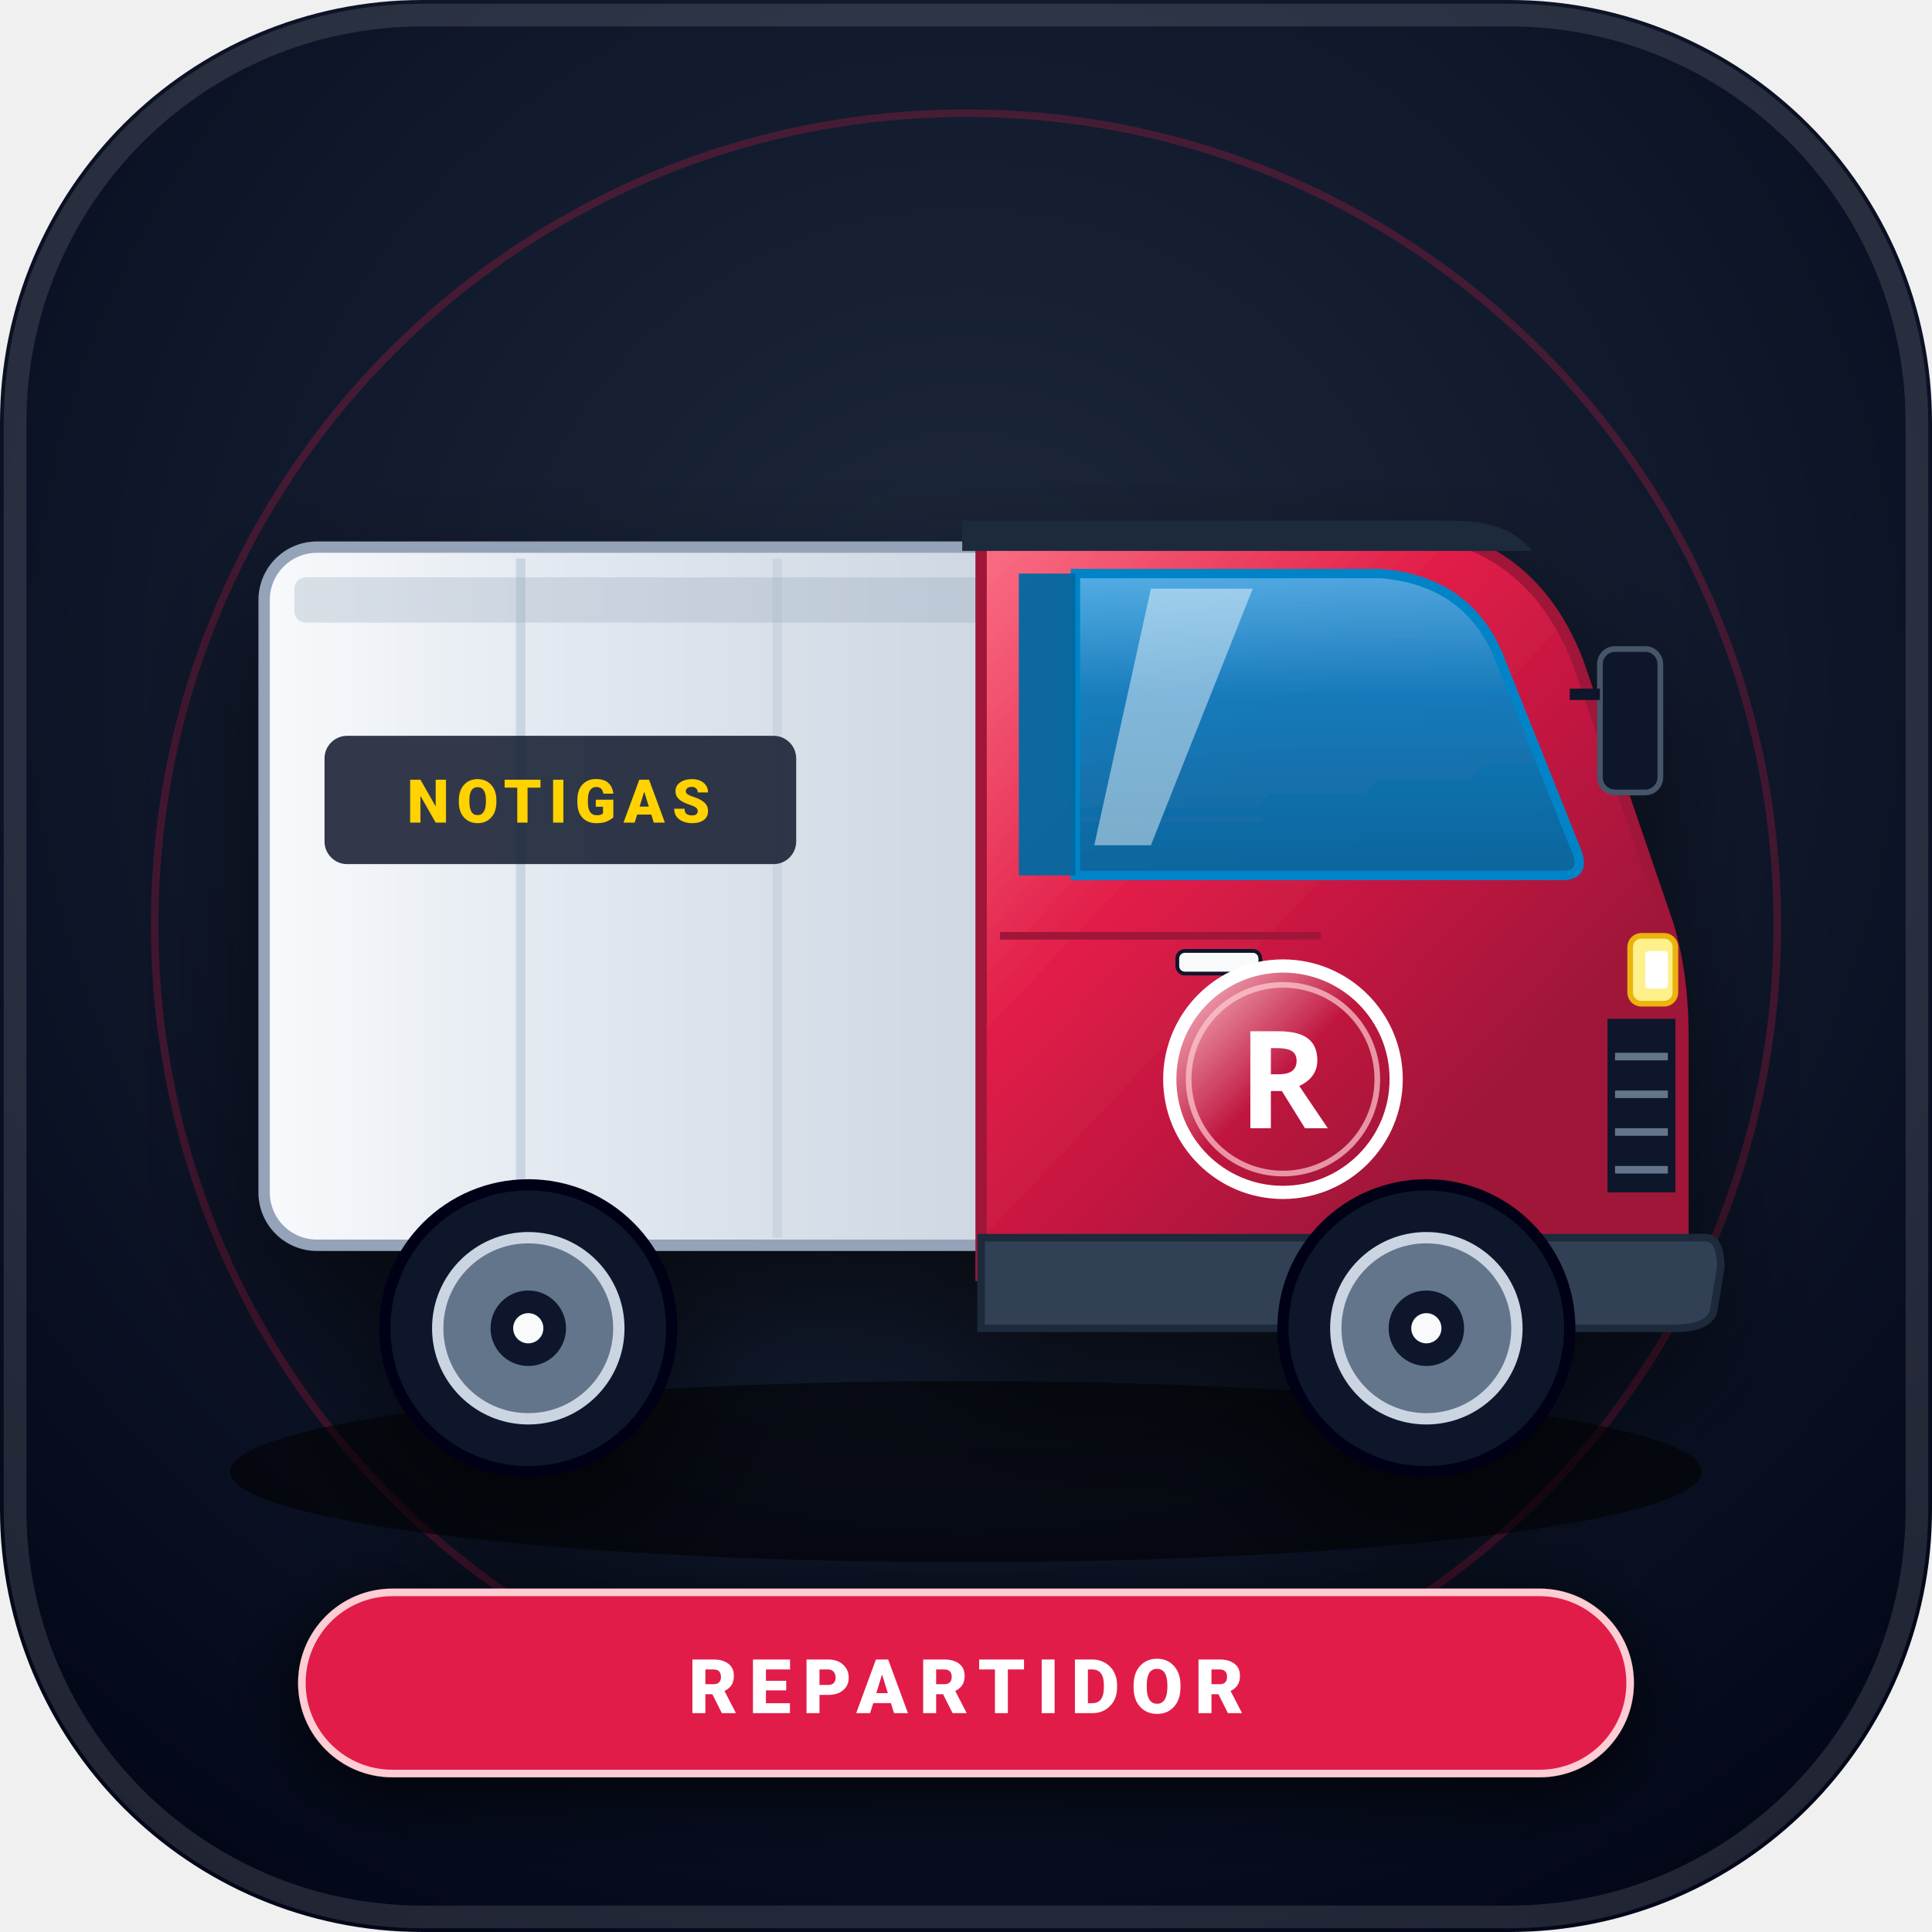
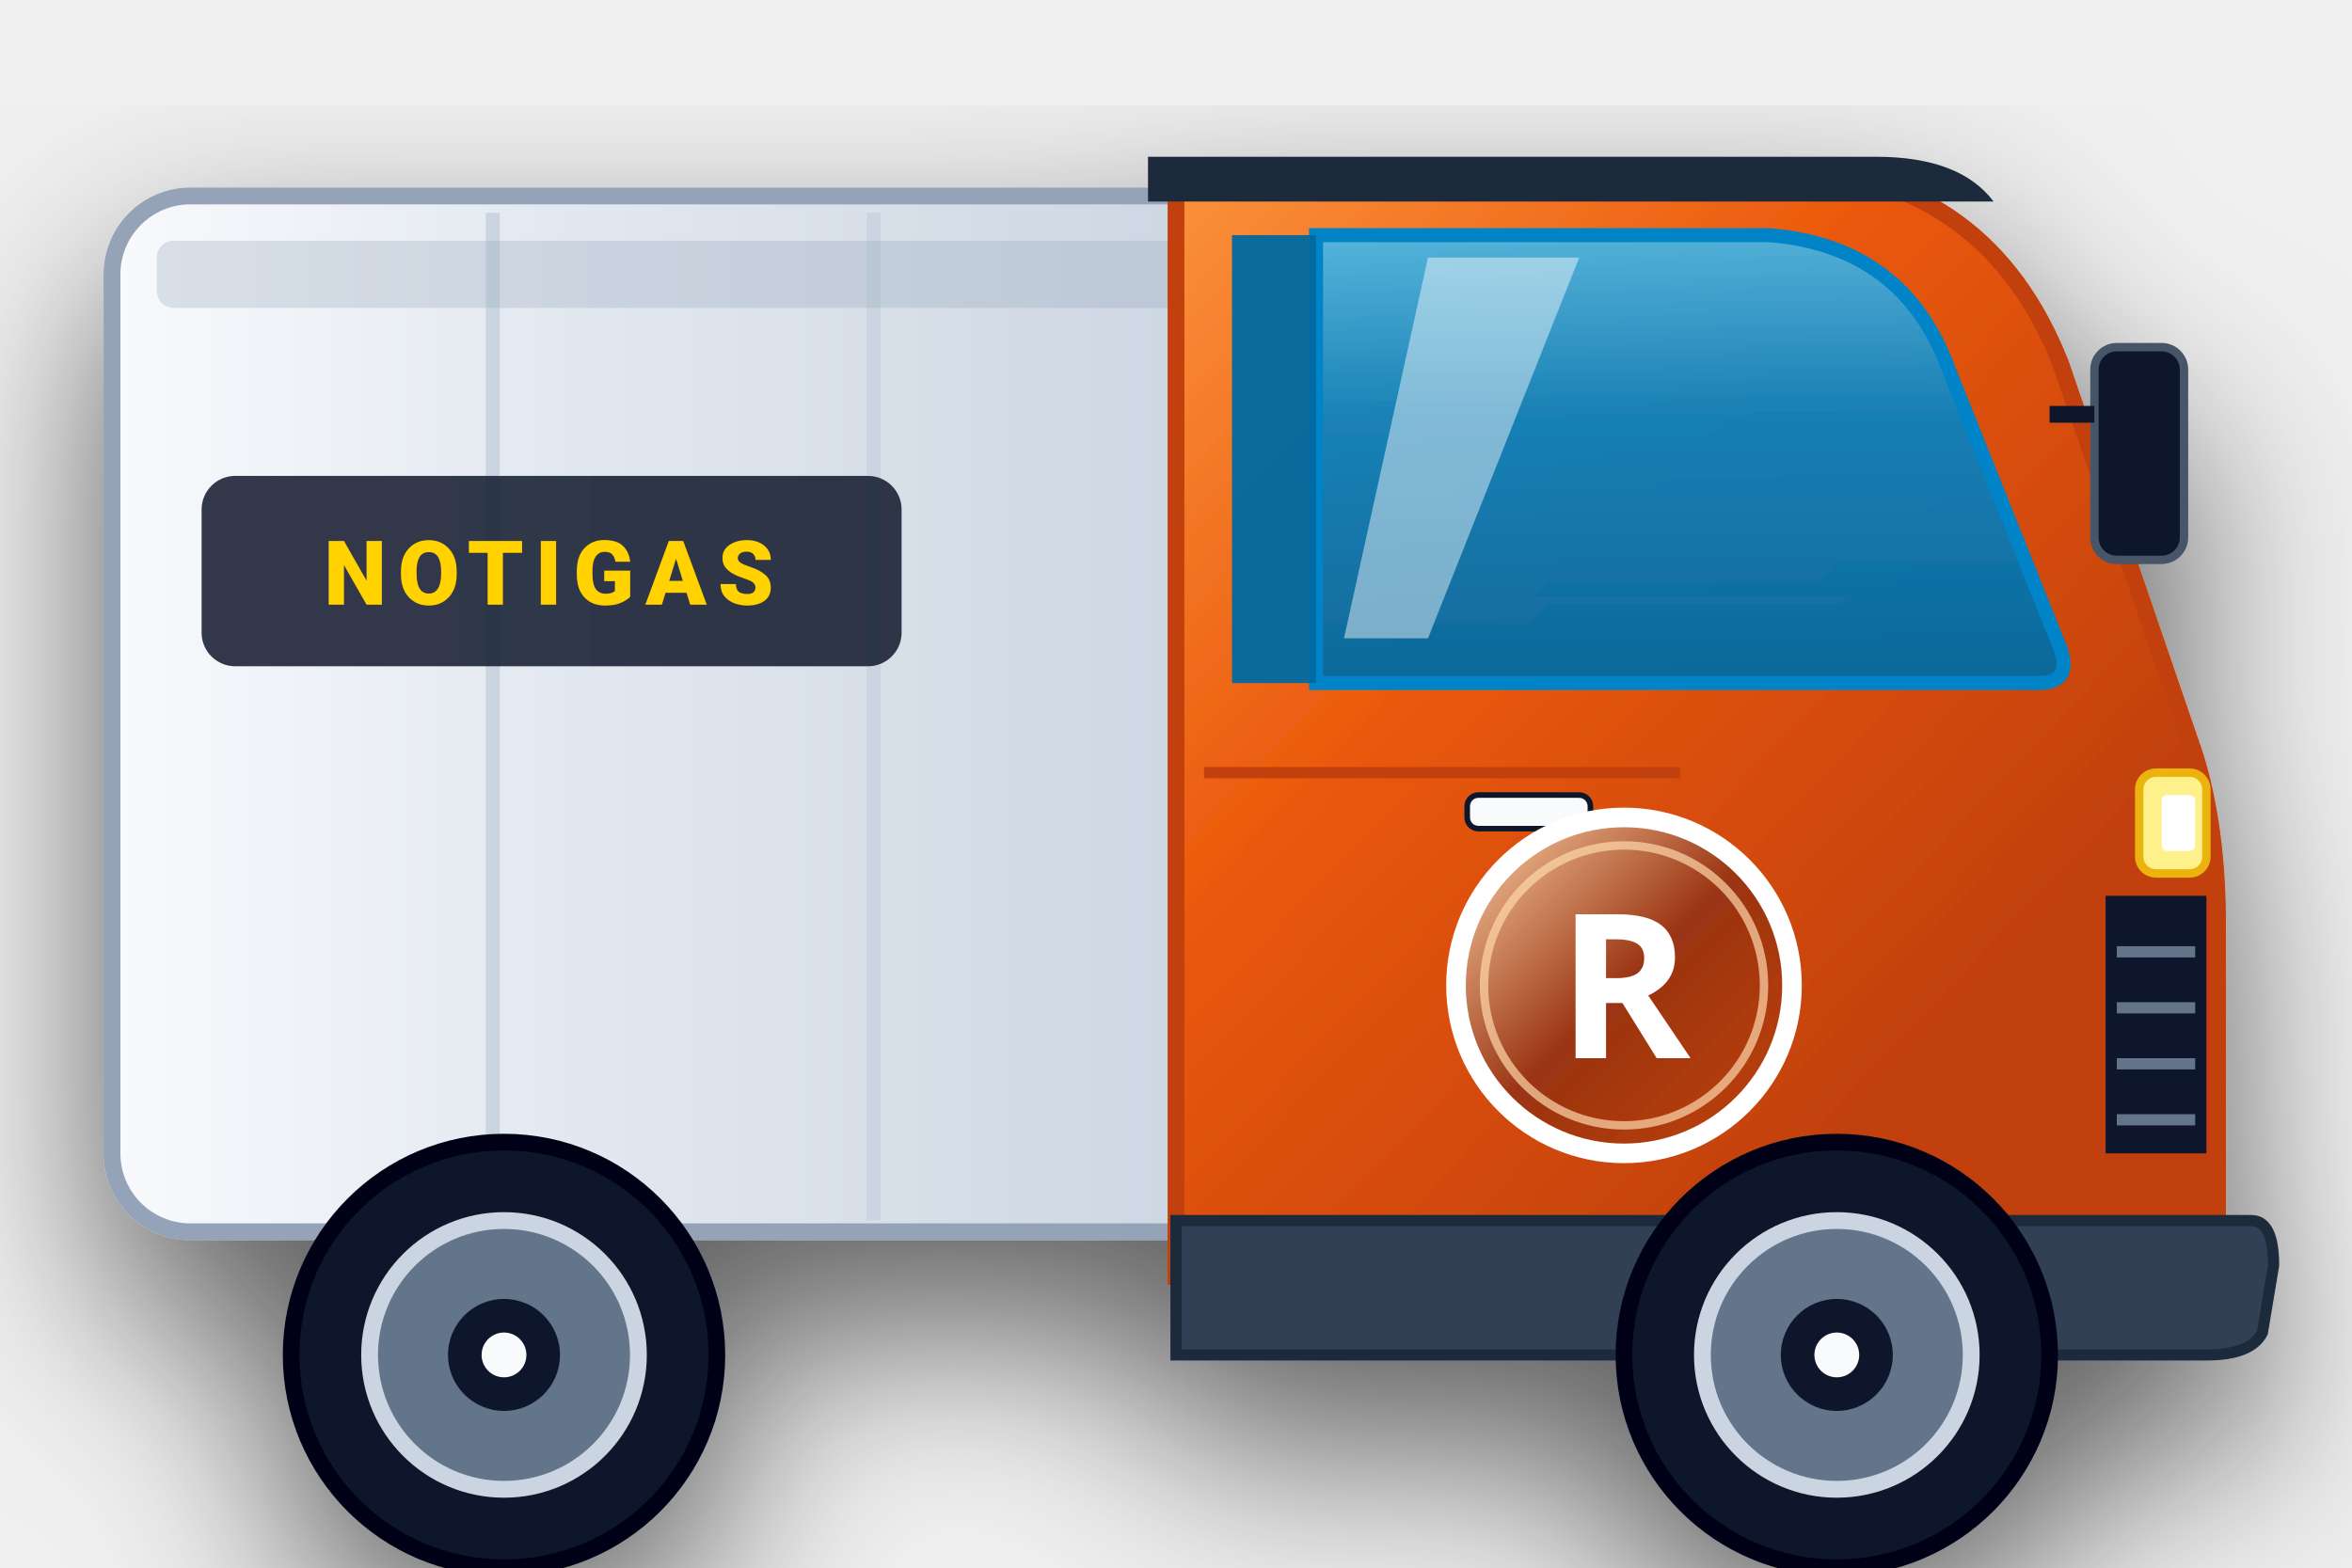
- <svg xmlns="http://www.w3.org/2000/svg" viewBox="0 0 512 512" width="512" height="512">
+ <svg xmlns="http://www.w3.org/2000/svg" viewBox="50 110 420 280">
  <defs>
    <radialGradient id="bgGrad" cx="50%" cy="35%" r="75%">
      <stop offset="0%" stop-color="#1E293B" />
      <stop offset="55%" stop-color="#0F172A" />
      <stop offset="100%" stop-color="#020617" />
    </radialGradient>
    <linearGradient id="cabGrad" x1="0%" y1="0%" x2="100%" y2="100%">
-       <stop offset="0%" stop-color="#FB7185" />
-       <stop offset="35%" stop-color="#E11D48" />
-       <stop offset="75%" stop-color="#9F1239" />
-       <stop offset="100%" stop-color="#9F1239" />
+       <stop offset="0%" stop-color="#FB923C" />
+       <stop offset="35%" stop-color="#EA580C" />
+       <stop offset="75%" stop-color="#C2410C" />
+       <stop offset="100%" stop-color="#C2410C" />
    </linearGradient>
    <linearGradient id="cargoGrad" x1="0%" y1="0%" x2="100%" y2="0%">
      <stop offset="0%" stop-color="#F8FAFC" />
      <stop offset="40%" stop-color="#E2E8F0" />
      <stop offset="100%" stop-color="#CBD5E1" />
    </linearGradient>
    <linearGradient id="badgeGrad" x1="0%" y1="0%" x2="100%" y2="100%">
-       <stop offset="0%" stop-color="#FECDD3" />
-       <stop offset="50%" stop-color="#BE123C" />
-       <stop offset="100%" stop-color="#9F1239" />
+       <stop offset="0%" stop-color="#FED7AA" />
+       <stop offset="50%" stop-color="#9A3412" />
+       <stop offset="100%" stop-color="#C2410C" />
    </linearGradient>
    <linearGradient id="windshieldGrad" x1="0%" y1="0%" x2="0%" y2="100%">
      <stop offset="0%" stop-color="#38BDF8" stop-opacity="0.85" />
      <stop offset="40%" stop-color="#0284C7" stop-opacity="0.9" />
      <stop offset="100%" stop-color="#0369A1" stop-opacity="0.95" />
    </linearGradient>
    <filter id="truckShadow" x="-10%" y="-10%" width="130%" height="130%">
      <feDropShadow dx="0" dy="16" stdDeviation="18" flood-color="#000000" flood-opacity="0.6" />
    </filter>
  </defs>
-   <rect width="512" height="512" rx="112" fill="url(#bgGrad)" />
-   <rect width="504" height="504" x="4" y="4" rx="108" fill="none" stroke="rgba(255,255,255,0.12)" stroke-width="6" />
-   <circle cx="256" cy="245" r="215" fill="none" stroke="#E11D48" stroke-opacity="0.25" stroke-width="2" />
-   <ellipse cx="256" cy="390" rx="195" ry="24" fill="rgba(0,0,0,0.55)" />
  <g filter="url(#truckShadow)">
    <rect x="70" y="145" width="205" height="185" rx="14" fill="url(#cargoGrad)" stroke="#94A3B8" stroke-width="3" />
    <line x1="138" y1="148" x2="138" y2="328" stroke="#CBD5E1" stroke-width="2.5" />
    <line x1="206" y1="148" x2="206" y2="328" stroke="#CBD5E1" stroke-width="2.5" />
    <rect x="78" y="153" width="189" height="12" rx="3" fill="#94A3B8" opacity="0.3" />
    <rect x="86" y="195" width="125" height="34" rx="6" fill="#0F172A" opacity="0.85" />
    <text x="148" y="218" font-family="'Segoe UI', Roboto, Montserrat, sans-serif" font-weight="900" font-size="16" fill="#FFD200" text-anchor="middle" letter-spacing="2">NOTIGAS</text>
-     <path d="M 260 140 L 370 140 Q 405 142 418 175 L 442 245 Q 446 258 446 275 L 446 332 Q 446 338 440 338 L 260 338 Z" fill="url(#cabGrad)" stroke="#9F1239" stroke-width="3" />
+     <path d="M 260 140 L 370 140 Q 405 142 418 175 L 442 245 Q 446 258 446 275 L 446 332 Q 446 338 440 338 L 260 338 Z" fill="url(#cabGrad)" stroke="#C2410C" stroke-width="3" />
    <path d="M 285 152 L 366 152 Q 390 154 398 176 L 418 226 Q 420 232 414 232 L 285 232 Z" fill="url(#windshieldGrad)" stroke="#0284C7" stroke-width="2.5" />
    <path d="M 305 156 L 332 156 L 305 224 L 290 224 Z" fill="rgba(255,255,255,0.45)" />
    <path d="M 285 152 L 285 232 L 270 232 L 270 152 Z" fill="#0369A1" opacity="0.95" />
    <path d="M 255 138 L 385 138 Q 400 138 406 146 L 255 146 Z" fill="#1E293B" />
    <rect x="424" y="172" width="16" height="38" rx="4" fill="#0F172A" stroke="#475569" stroke-width="1.5" />
    <line x1="416" y1="184" x2="424" y2="184" stroke="#0F172A" stroke-width="3" />
-     <line x1="265" y1="248" x2="350" y2="248" stroke="#9F1239" stroke-width="2" />
+     <line x1="265" y1="248" x2="350" y2="248" stroke="#C2410C" stroke-width="2" />
    <rect x="312" y="252" width="22" height="6" rx="2" fill="#F8FAFC" stroke="#0F172A" stroke-width="1" />
    <circle cx="340" cy="286" r="30" fill="url(#badgeGrad)" stroke="#FFFFFF" stroke-width="3.5" />
-     <circle cx="340" cy="286" r="25" fill="none" stroke="#FECDD3" stroke-width="1.5" opacity="0.7" />
+     <circle cx="340" cy="286" r="25" fill="none" stroke="#FED7AA" stroke-width="1.5" opacity="0.7" />
    <text x="340" y="299" font-family="'Impact', 'Arial Black', sans-serif" font-weight="900" font-size="36" fill="#FFFFFF" text-anchor="middle" letter-spacing="1">R</text>
    <path d="M 426 270 L 444 270 L 444 316 L 426 316 Z" fill="#0F172A" />
    <line x1="428" y1="280" x2="442" y2="280" stroke="#64748B" stroke-width="2" />
    <line x1="428" y1="290" x2="442" y2="290" stroke="#64748B" stroke-width="2" />
    <line x1="428" y1="300" x2="442" y2="300" stroke="#64748B" stroke-width="2" />
    <line x1="428" y1="310" x2="442" y2="310" stroke="#64748B" stroke-width="2" />
    <rect x="432" y="248" width="12" height="18" rx="3" fill="#FEF08A" stroke="#EAB308" stroke-width="1.5" />
    <rect x="436" y="252" width="6" height="10" rx="1" fill="#FFFFFF" />
    <path d="M 260 328 L 452 328 Q 456 328 456 336 L 454 348 Q 452 352 444 352 L 260 352 Z" fill="#334155" stroke="#1E293B" stroke-width="2" />
    <g>
      <circle cx="140" cy="352" r="38" fill="#0F172A" stroke="#020617" stroke-width="3" />
      <circle cx="140" cy="352" r="24" fill="#64748B" stroke="#CBD5E1" stroke-width="3" />
      <circle cx="140" cy="352" r="10" fill="#0F172A" />
      <circle cx="140" cy="352" r="4" fill="#F8FAFC" />
    </g>
    <g>
      <circle cx="378" cy="352" r="38" fill="#0F172A" stroke="#020617" stroke-width="3" />
      <circle cx="378" cy="352" r="24" fill="#64748B" stroke="#CBD5E1" stroke-width="3" />
      <circle cx="378" cy="352" r="10" fill="#0F172A" />
      <circle cx="378" cy="352" r="4" fill="#F8FAFC" />
    </g>
  </g>
-   <g filter="drop-shadow(0 4px 10px rgba(0,0,0,0.8))">
-     <rect x="80" y="422" width="352" height="48" rx="24" fill="#E11D48" stroke="#FECDD3" stroke-width="2" />
-     <text x="256" y="454" font-family="'Segoe UI', Roboto, Montserrat, sans-serif" font-weight="900" font-size="20" fill="#FFFFFF" text-anchor="middle" letter-spacing="3">REPARTIDOR</text>
-   </g>
</svg>
